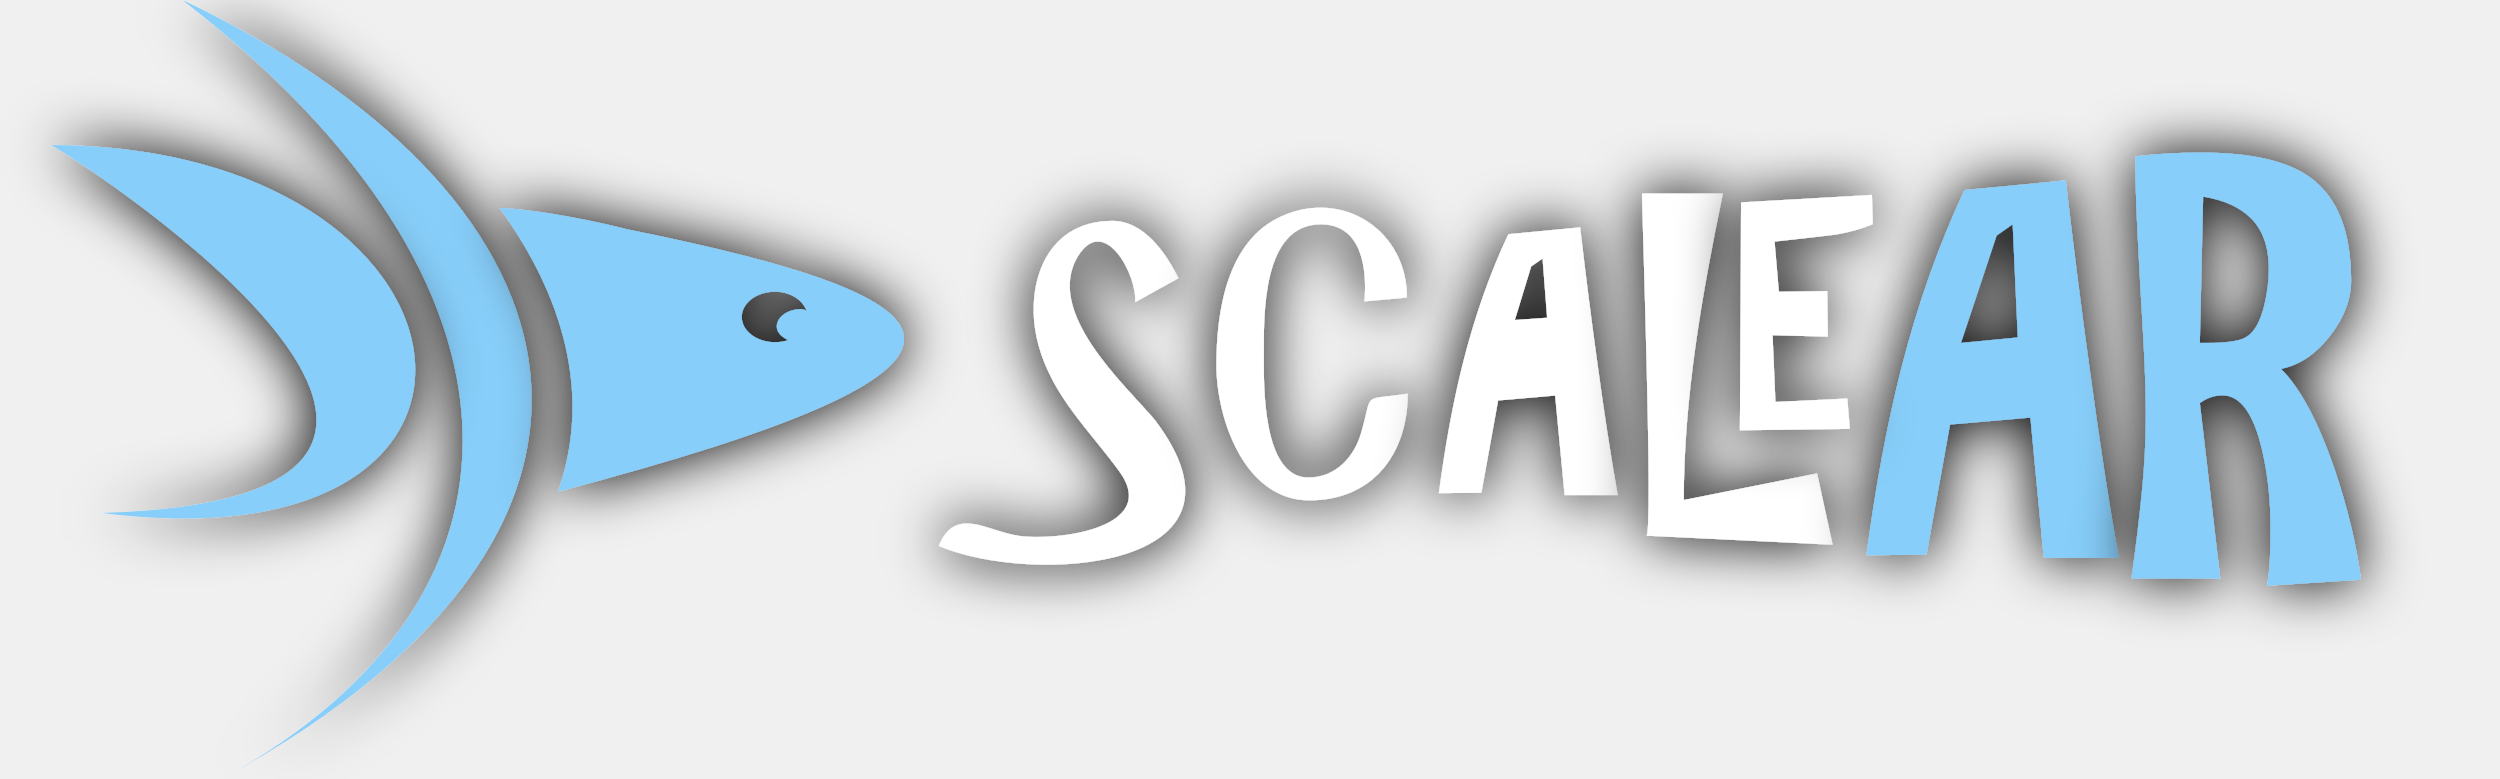
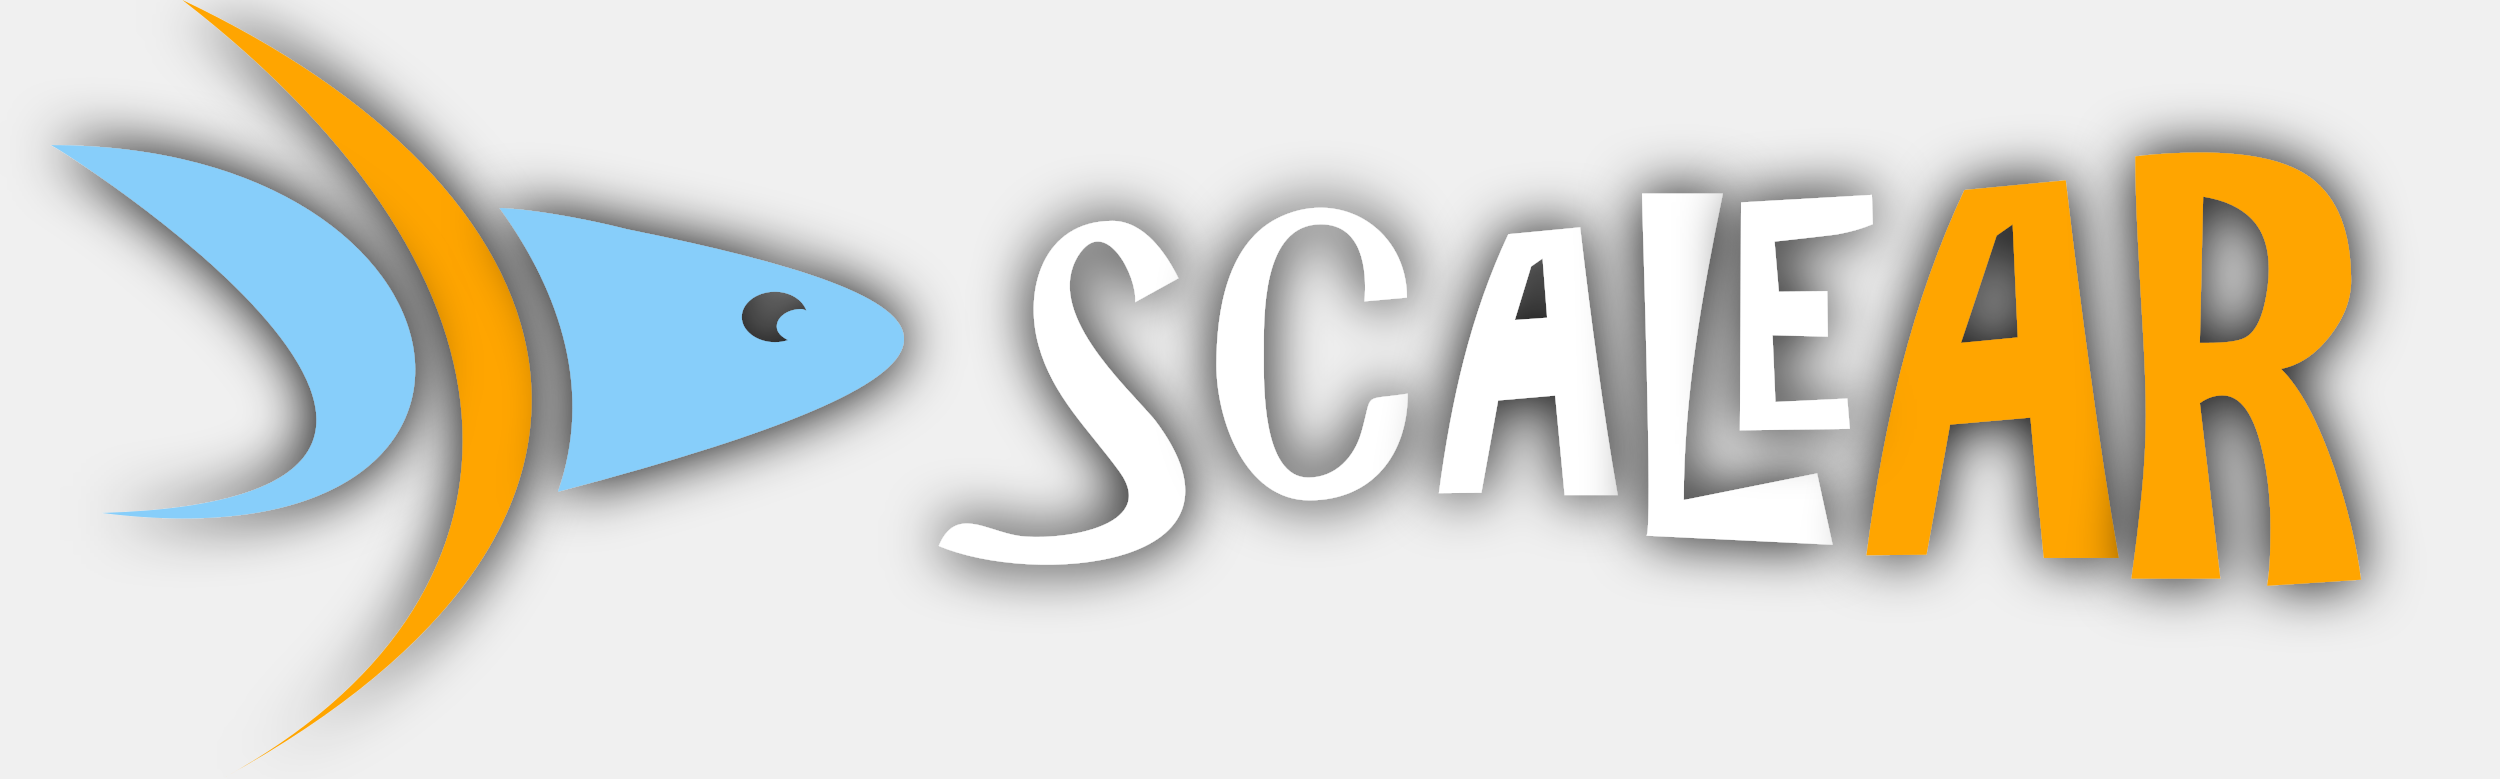
<svg xmlns="http://www.w3.org/2000/svg" version="1.1" id="Layer_1" x="0px" y="0px" width="171.833px" height="53.489px" viewBox="0 2.505 171.833 53.489" enable-background="new 0 2.505 171.833 53.489" xml:space="preserve">
  <defs>
    <filter id="shadow" x="-1" y="-1" width="300%" height="300%">
      <feOffset result="offOut" in="SourceAlpha" dx="0" dy="0" />
      <feGaussianBlur result="blurOut" in="offOut" stdDeviation="2" />
      <feBlend in="SourceGraphic" in2="blurOut" mode="normal" />
    </filter>
  </defs>
  <path filter="url(#shadow)" fill="#FFFFFF" d="M76.454,17.687c2.173,0,3.697,2.227,4.542,3.942c-0.992,0.548-1.984,1.096-2.976,1.644   c0.168-1.807-2.093-6.094-3.916-3.185c-2.352,3.835,3.092,8.731,5.247,11.25c7.904,10.37-8.426,11.432-14.825,8.69   c1.14-2.766,3.277-1.03,5.475-0.696c2.509,0.381,9.807-0.481,6.929-4.433c-2.072-2.845-4.575-5.141-5.546-8.651   C70.319,22.402,71.704,17.687,76.454,17.687C77.393,17.687,74.975,17.687,76.454,17.687z" />
  <path filter="url(#shadow)" fill="#FFFFFF" d="M83.605,27.604c0-3.643,0.701-8.541,4.48-10.233c4.232-1.896,8.622,0.989,8.622,5.587   c-0.975,0.087-1.949,0.174-2.924,0.261c0.186-2.21-0.148-5.298-3.002-5.298c-4.054,0-3.914,6.287-3.914,9.005   c0,1.937-0.133,8.404,3.053,8.404c1.883,0,3.163-1.395,3.654-3.125c0.813-2.862-0.011-2.146,3.186-2.643   c0,4.153-2.416,7.334-6.76,7.334C85.539,36.896,83.605,31.277,83.605,27.604C83.605,24.611,83.605,29.761,83.605,27.604z" />
  <path filter="url(#shadow)" fill="#FFFFFF" d="M101.821,36.375L98.899,36.4c0.436-3.341,1-6.376,1.696-9.108c0.8-3.132,1.827-6.029,3.079-8.692   l4.934-0.469c0.4,3.41,0.792,6.49,1.174,9.238c0.469,3.462,0.94,6.517,1.41,9.162h-3.652l-0.653-6.838l-3.915,0.339L101.821,36.375   z M104.12,24.498l2.217-0.156l-0.313-4.071l-0.782,0.548L104.12,24.498z" />
  <path filter="url(#shadow)" fill="#FFFFFF" d="M124.894,35.042c0.356,1.636,0.713,3.271,1.069,4.906c-4.269-0.207-8.536-0.414-12.805-0.621   c0.48,0.023-0.297-22.158-0.297-23.52c1.853,0,3.706,0,5.559,0c-1.426,6.927-2.687,13.967-2.687,21.063   C118.788,36.261,121.84,35.652,124.894,35.042L124.894,35.042z" />
-   <path filter="url(#shadow)" fill="#87CEFA" d="M132.413,40.63l-4.123,0.039c0.613-4.711,1.412-8.994,2.393-12.846c1.129-4.417,2.578-8.502,4.342-12.257   l6.958-0.663c0.565,4.811,1.118,9.153,1.657,13.028c0.662,4.885,1.324,9.191,1.986,12.921h-5.151l-0.921-9.644l-5.52,0.479   L132.413,40.63z M134.781,26.073l3.906-0.375l-0.351-7.776l-1.104,0.773L134.781,26.073z" />
-   <path filter="url(#shadow)" fill="#87CEFA" d="M162.277,42.349l-6.446,0.416c0.102-0.684,0.166-1.314,0.188-1.896c0.024-0.584,0.04-1.275,0.04-2.086   c0-1.923-0.189-3.693-0.569-5.31c-0.583-2.528-1.491-3.793-2.729-3.793c-0.557,0-1.076,0.179-1.557,0.531l1.402,12.062h-6.104   c0.277-1.998,0.512-3.932,0.701-5.803c0.188-1.872,0.285-3.668,0.285-5.387c0-1.565-0.064-3.438-0.189-5.614   c-0.127-2.174-0.248-4.354-0.361-6.541c-0.114-2.187-0.17-4.08-0.17-5.671c1.391-0.176,2.896-0.266,4.512-0.266   c3.465,0,5.98,0.583,7.551,1.744c1.844,1.367,2.769,3.718,2.769,7.055c0,1.289-0.487,2.561-1.461,3.813   c-0.972,1.251-2.093,2.003-3.356,2.257c1.314,1.315,2.527,3.578,3.643,6.79C161.354,37.378,161.975,39.946,162.277,42.349z    M151.431,16.025l-0.228,10.05h0.53c1.291,0,2.162-0.124,2.617-0.377c0.583-0.33,1.01-1.076,1.289-2.239   c0.202-0.859,0.304-1.682,0.304-2.466c0-1.466-0.386-2.603-1.154-3.414C154.016,16.771,152.897,16.251,151.431,16.025z" />
-   <path filter="url(#shadow)" fill="#87CEFA" d="M12.536,2.505C37.753,22,37.729,43.723,15.333,55.994C47.92,38.14,39.733,15.386,12.536,2.505z" />
+   <path filter="url(#shadow)" fill="#FFA500" d="M132.413,40.63l-4.123,0.039c0.613-4.711,1.412-8.994,2.393-12.846c1.129-4.417,2.578-8.502,4.342-12.257   l6.958-0.663c0.565,4.811,1.118,9.153,1.657,13.028c0.662,4.885,1.324,9.191,1.986,12.921h-5.151l-0.921-9.644l-5.52,0.479   L132.413,40.63z M134.781,26.073l3.906-0.375l-0.351-7.776l-1.104,0.773L134.781,26.073z" />
+   <path filter="url(#shadow)" fill="#FFA500" d="M162.277,42.349l-6.446,0.416c0.102-0.684,0.166-1.314,0.188-1.896c0.024-0.584,0.04-1.275,0.04-2.086   c0-1.923-0.189-3.693-0.569-5.31c-0.583-2.528-1.491-3.793-2.729-3.793c-0.557,0-1.076,0.179-1.557,0.531l1.402,12.062h-6.104   c0.277-1.998,0.512-3.932,0.701-5.803c0.188-1.872,0.285-3.668,0.285-5.387c0-1.565-0.064-3.438-0.189-5.614   c-0.127-2.174-0.248-4.354-0.361-6.541c-0.114-2.187-0.17-4.08-0.17-5.671c1.391-0.176,2.896-0.266,4.512-0.266   c3.465,0,5.98,0.583,7.551,1.744c1.844,1.367,2.769,3.718,2.769,7.055c0,1.289-0.487,2.561-1.461,3.813   c-0.972,1.251-2.093,2.003-3.356,2.257c1.314,1.315,2.527,3.578,3.643,6.79C161.354,37.378,161.975,39.946,162.277,42.349z    M151.431,16.025l-0.228,10.05h0.53c1.291,0,2.162-0.124,2.617-0.377c0.583-0.33,1.01-1.076,1.289-2.239   c0.202-0.859,0.304-1.682,0.304-2.466c0-1.466-0.386-2.603-1.154-3.414C154.016,16.771,152.897,16.251,151.431,16.025z" />
+   <path filter="url(#shadow)" fill="#FFA500" d="M12.536,2.505C37.753,22,37.729,43.723,15.333,55.994C47.92,38.14,39.733,15.386,12.536,2.505z" />
  <path filter="url(#shadow)" fill="#87CEFA" d="M3.479,12.481c30.489,0,34.912,29.296,3.529,25.281C42.246,36.703,3.22,12.038,3.479,12.481  C6.08,12.481,3.479,12.481,3.479,12.481z" />
  <path filter="url(#shadow)" fill="#87CEFA" d="M43.111,18.267c-3.452-0.877-6.874-1.39-8.777-1.468c4.337,6,6.38,12.729,4.021,19.501  C71.354,27.626,67.183,23.126,43.111,18.267z M55.091,23.748c-0.939,0-1.7,0.538-1.7,1.201c0,0.408,0.335,0.714,0.776,0.932  c-0.279,0.093-0.584,0.145-0.905,0.145c-1.259,0-2.279-0.778-2.279-1.734c0-0.959,1.021-1.738,2.279-1.738  c1.054,0,1.9,0.556,2.166,1.295C55.306,23.828,55.223,23.748,55.091,23.748z" />
  <path filter="url(#shadow)" fill="#FFFFFF" d="M119.668,16.413l8.996-0.512l0.06,2.008c-0.708,0.302-1.529,0.538-2.46,0.708   c-0.236,0.04-1.667,0.204-4.291,0.492l0.295,3.445l3.327-0.04l0.04,3.13l-3.799-0.098l0.197,4.586l4.939-0.236l0.177,2.086   l-7.56,0.1L119.668,16.413z" />
</svg>
